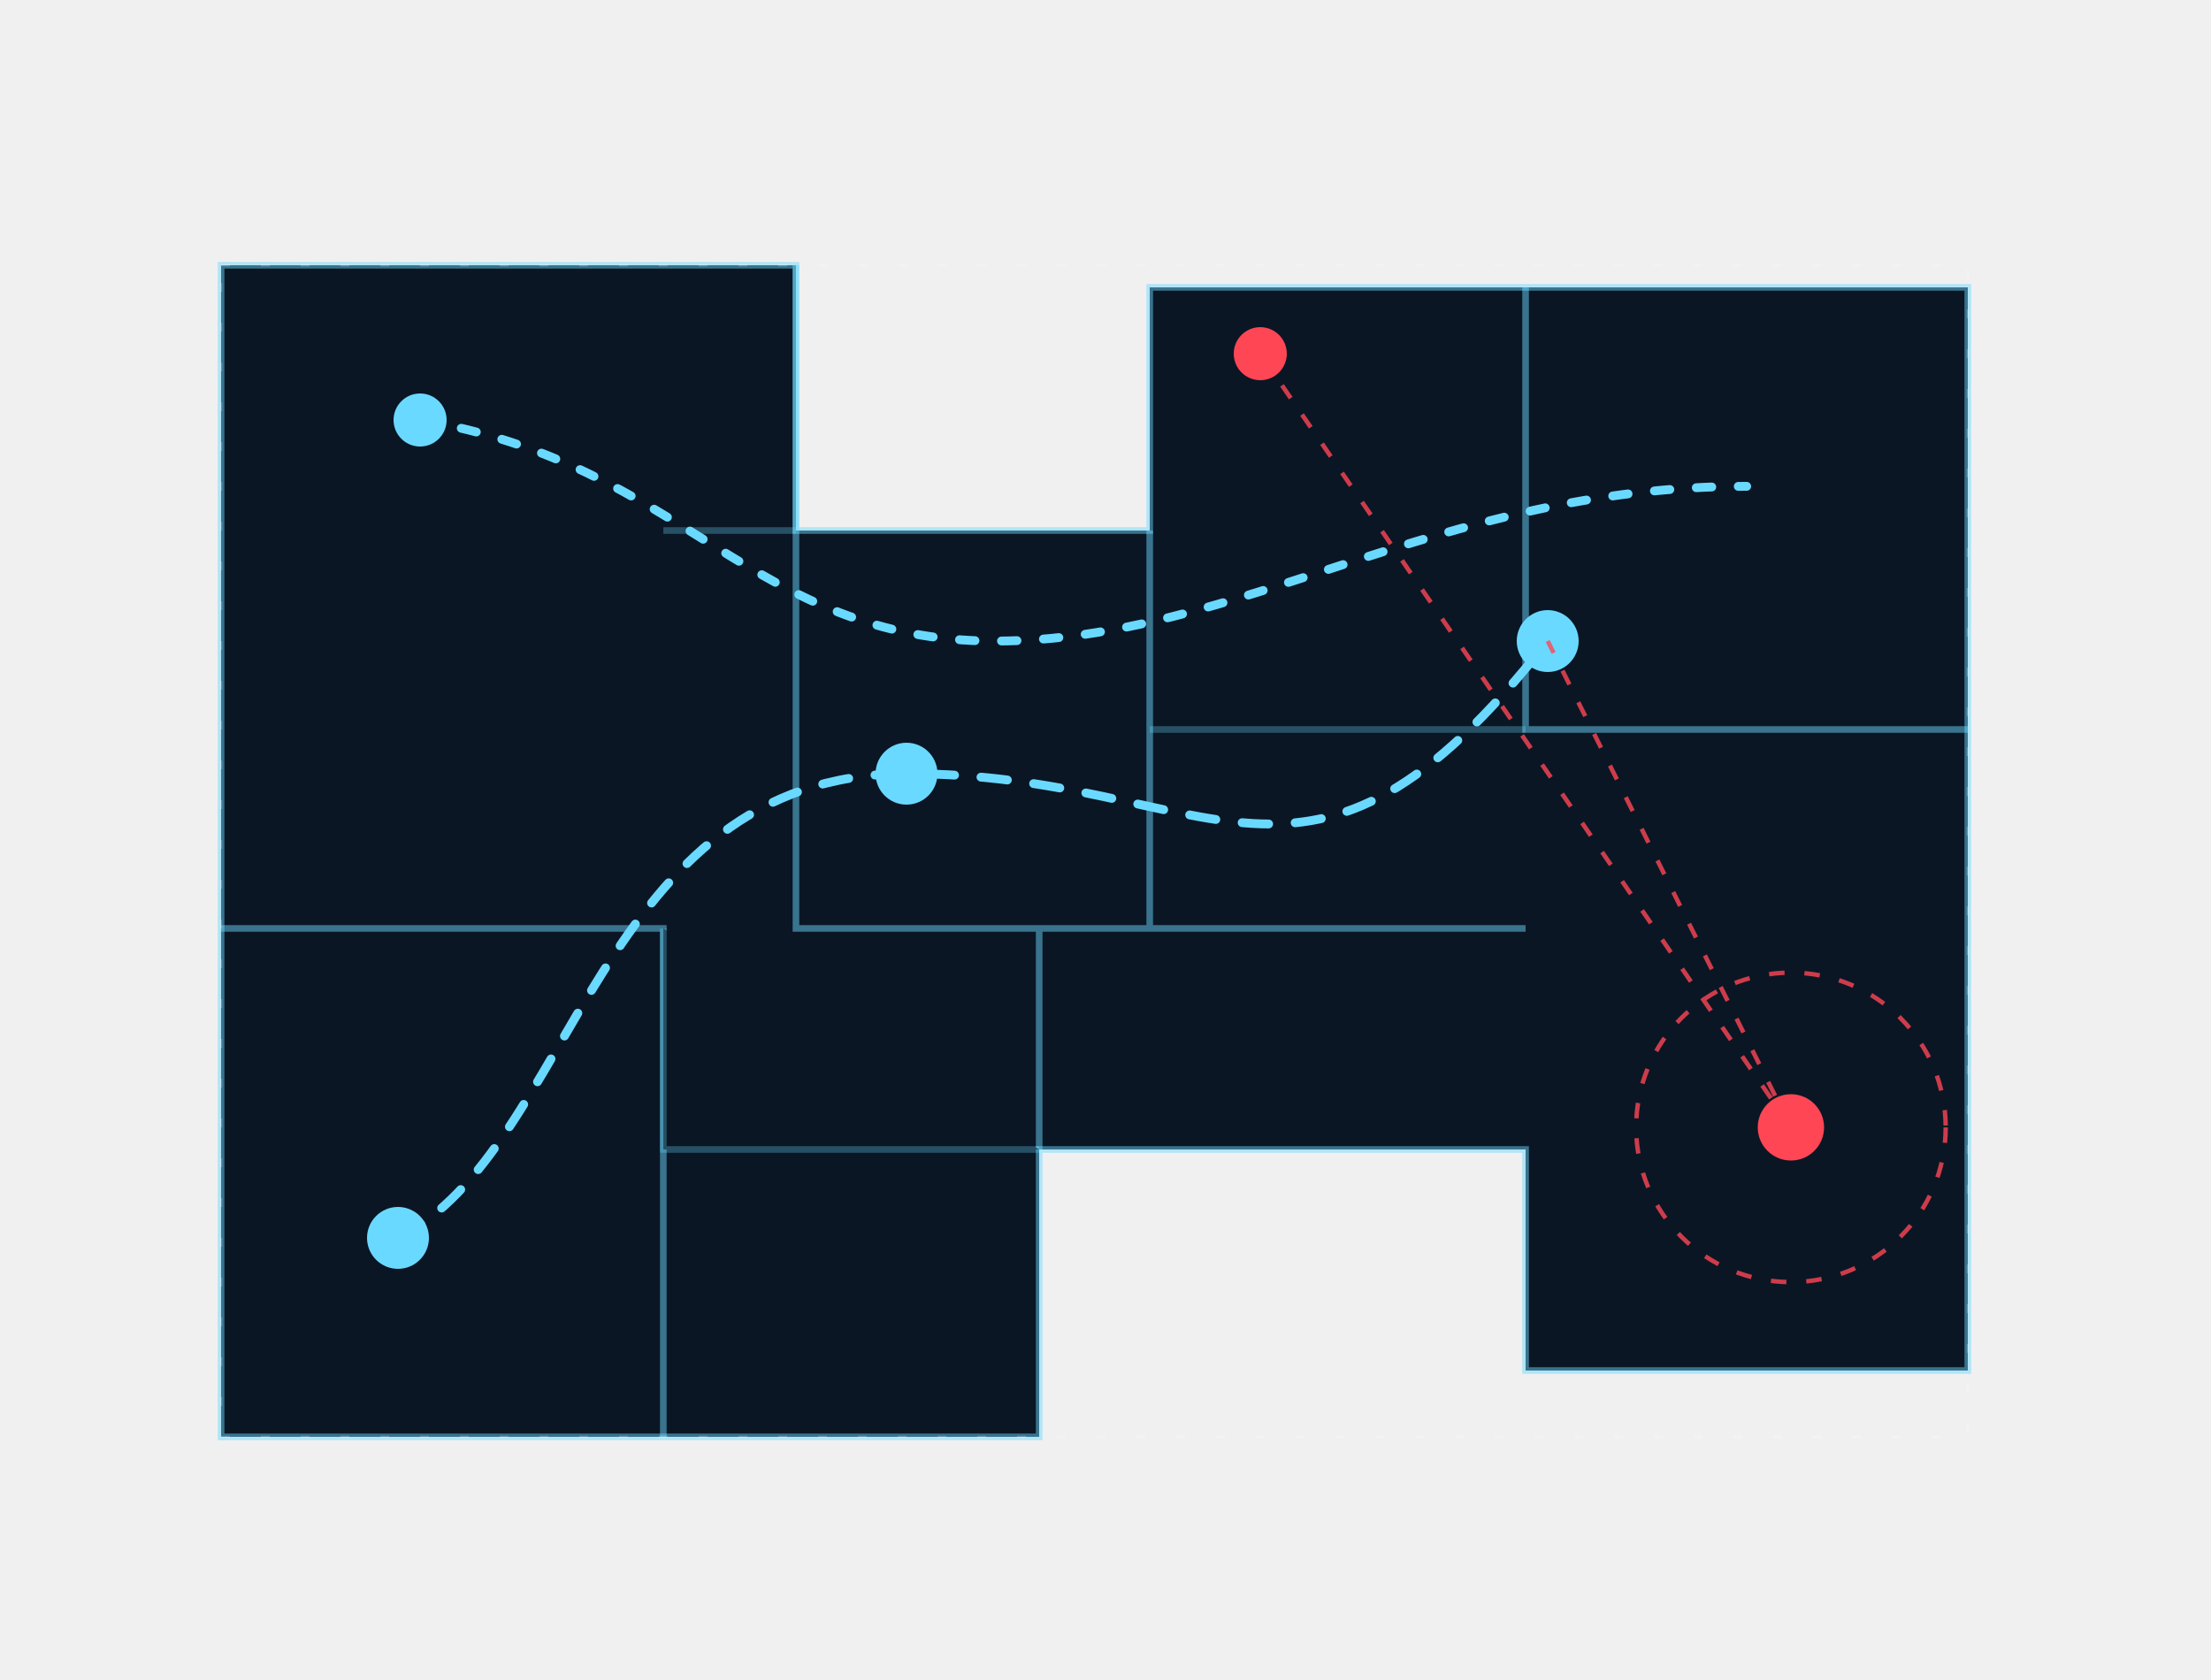
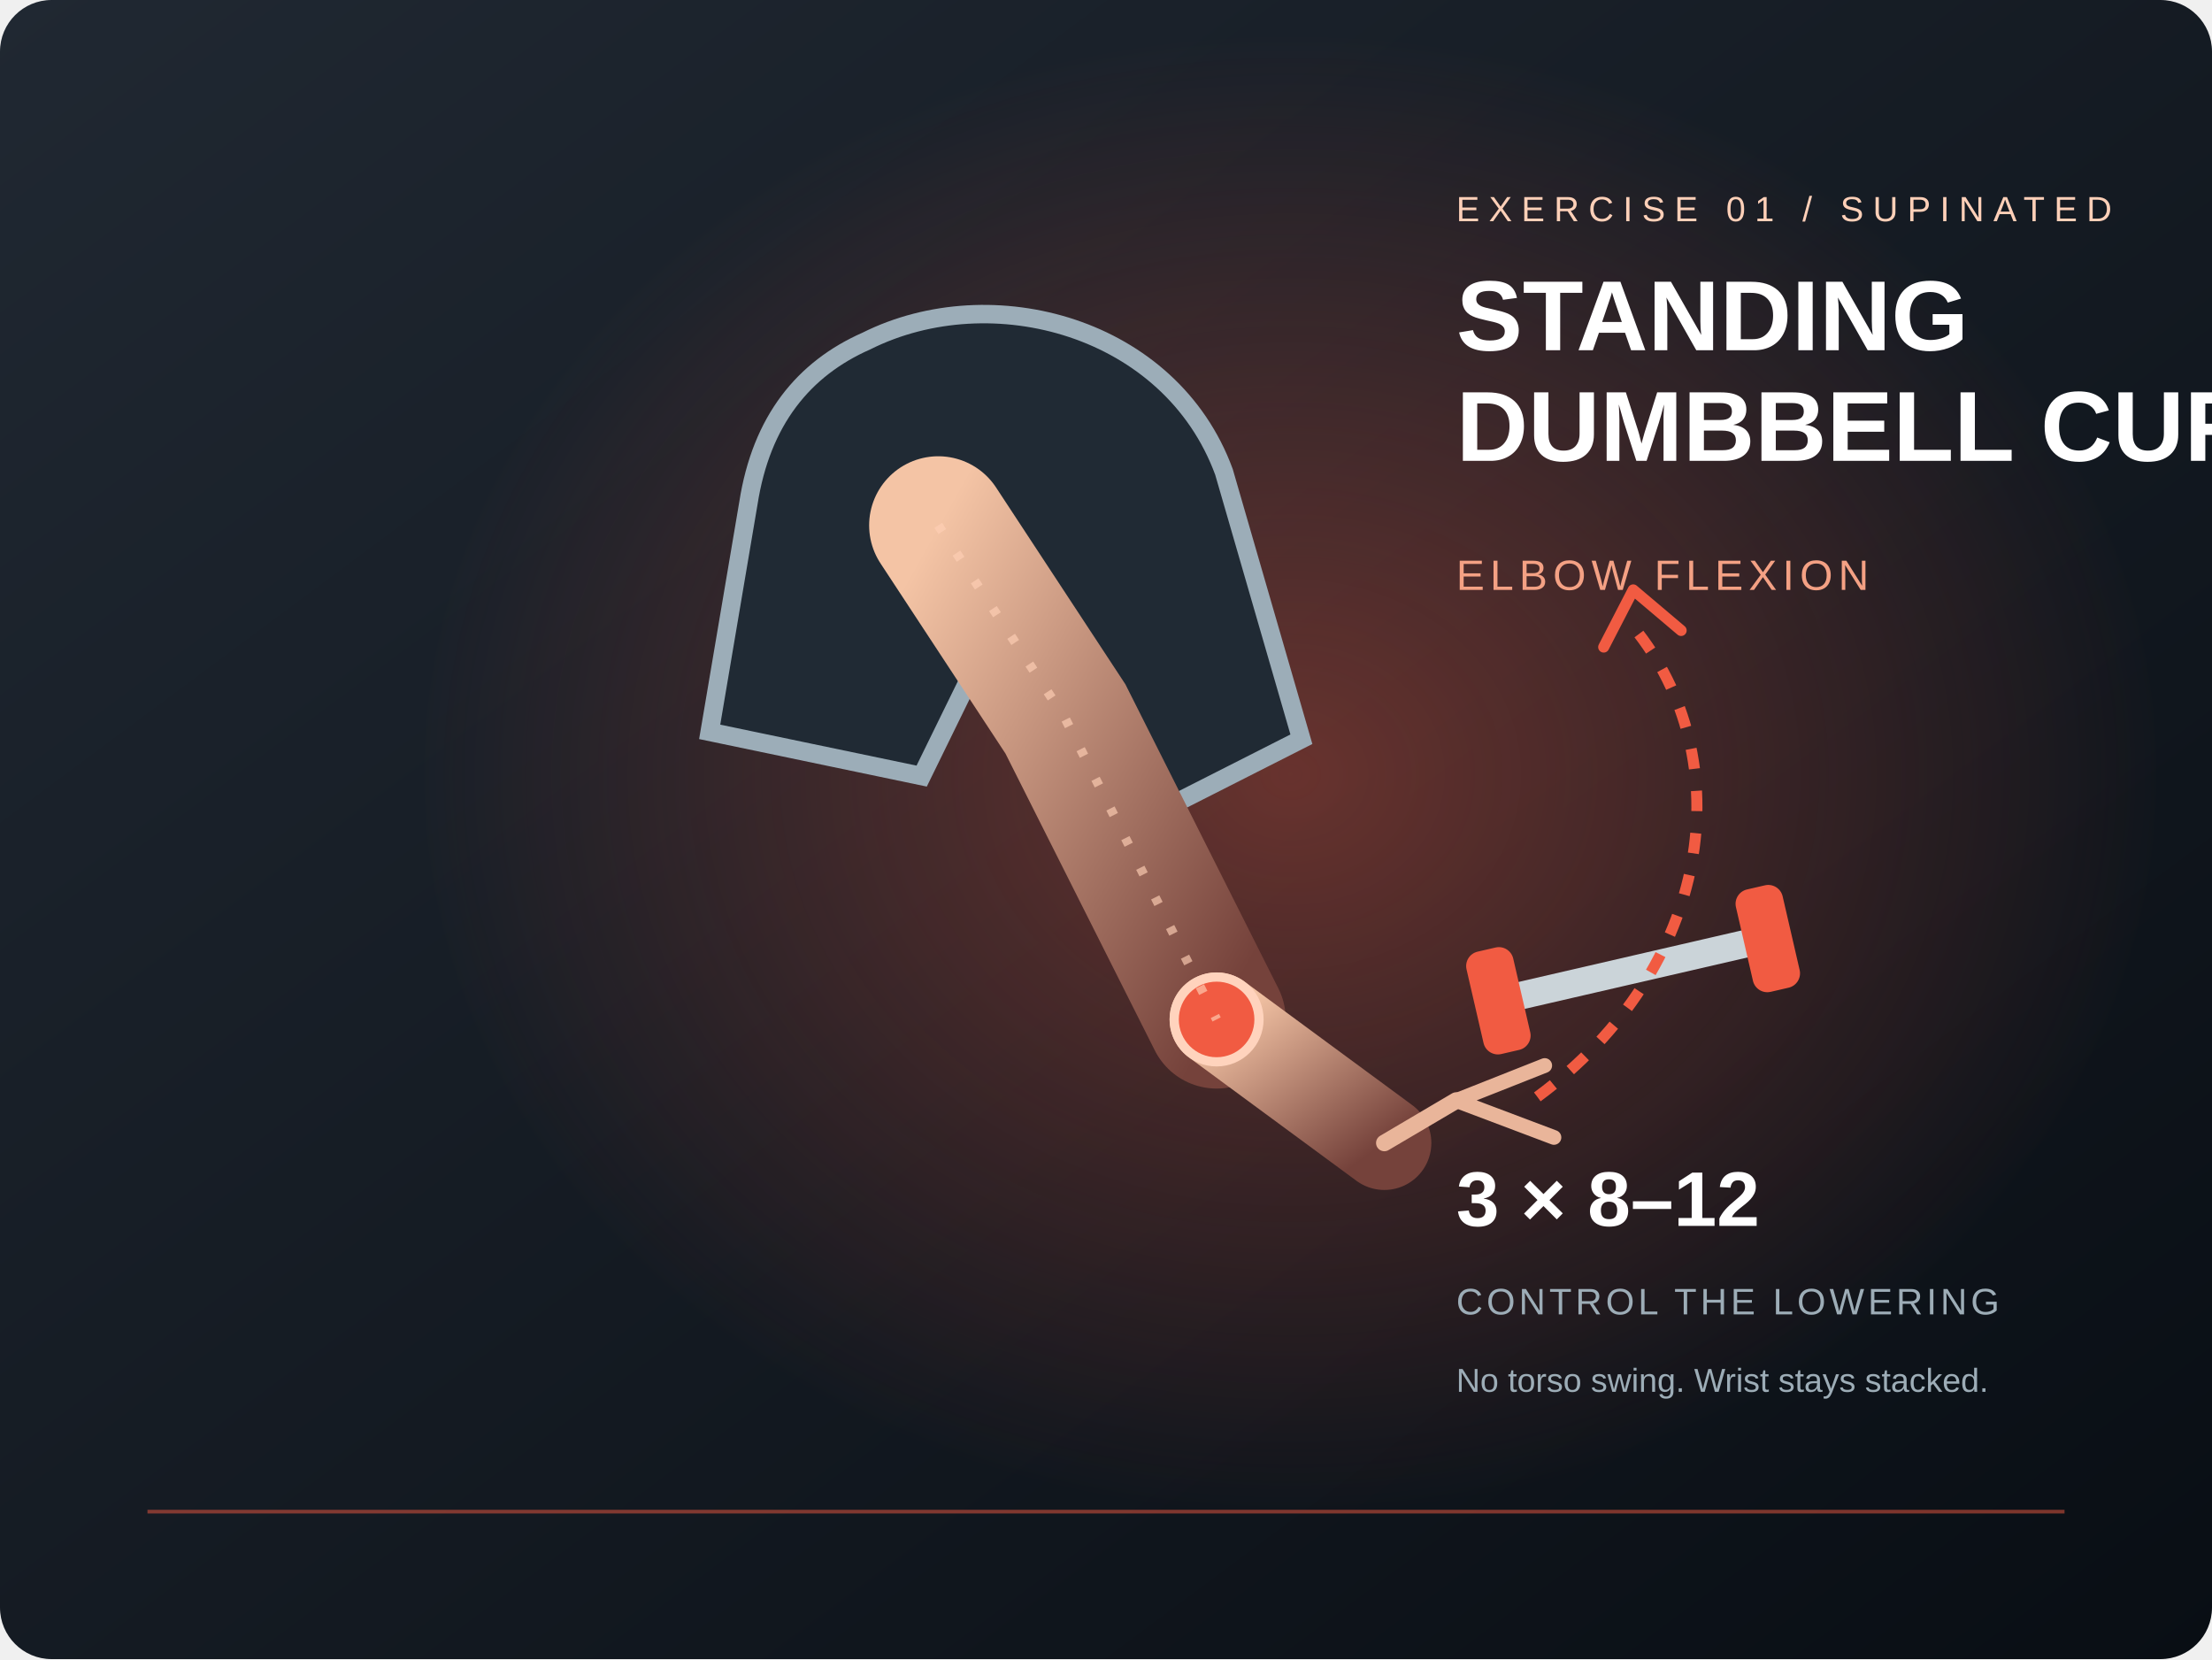
- <svg xmlns="http://www.w3.org/2000/svg" viewBox="0 0 1000 760">
-   <g fill="#0b1624" stroke="#6ad9ff" stroke-opacity=".48" stroke-width="3">
-     <path d="M100 120H360V240H520V130H890V620H690V520H470V650H100Z" />
-     <path d="M360 120V420H520V240M690 130V330H890M100 420H300V650M470 520V420H690" fill="none" />
-     <path d="M300 240H360M520 330H690M300 420V520H470" stroke-opacity=".3" />
+ <svg xmlns="http://www.w3.org/2000/svg" viewBox="0 0 1200 900">
+   <defs>
+     <linearGradient id="bg" y2="1">
+       <stop stop-color="#202832" />
+       <stop offset="1" stop-color="#090e14" />
+     </linearGradient>
+     <linearGradient id="body" x2="1" y2="1">
+       <stop stop-color="#f4c4a5" />
+       <stop offset="1" stop-color="#75423b" />
+     </linearGradient>
+     <radialGradient id="halo">
+       <stop stop-color="#f15b42" stop-opacity=".38" />
+       <stop offset="1" stop-color="#f15b42" stop-opacity="0" />
+     </radialGradient>
+   </defs>
+   <rect width="1200" height="900" rx="28" fill="url(#bg)" />
+   <ellipse cx="700" cy="420" rx="470" ry="400" fill="url(#halo)" />
+   <g transform="translate(110 75)">
+     <path d="M360 110C428 76 525 102 554 181L596 326L525 362L436 252L390 346L275 322L296 198C303 153 326 125 360 110Z" fill="#202a34" stroke="#9cadb8" stroke-width="10" />
+     <path d="M399 210L468 315L550 478" stroke="url(#body)" stroke-width="75" stroke-linecap="round" fill="none" />
+     <path d="M550 478L641 545" stroke="url(#body)" stroke-width="51" stroke-linecap="round" fill="none" />
+     <path d="M641 545L680 522" stroke="#e9b59a" stroke-width="9" stroke-linecap="round" />
+     <circle cx="550" cy="478" r="23" fill="#f15b42" stroke="#ffd3bd" stroke-width="5" />
+     <path d="M680 522L728 503M680 522L733 542" stroke="#e9b59a" stroke-width="8" stroke-linecap="round" />
+     <g transform="translate(708 459) rotate(-13)">
+       <rect x="-7" y="0" width="150" height="15" rx="7" fill="#cbd4d9" />
+       <rect x="-20" y="-21" width="26" height="57" rx="8" fill="#f15b42" />
+       <rect x="130" y="-21" width="26" height="57" rx="8" fill="#f15b42" />
+     </g>
+     <path d="M724 520C819 450 835 337 776 265" fill="none" stroke="#f15b42" stroke-width="6" stroke-dasharray="11 12" />
+     <path d="M760 276L776 245L802 267" fill="none" stroke="#f15b42" stroke-width="6" stroke-linecap="round" stroke-linejoin="round" />
+     <path d="M399 210L468 315L550 478" fill="none" stroke="#ffcfb5" stroke-width="5" stroke-dasharray="4 14" opacity=".65" />
  </g>
-   <g fill="none" stroke="#6ad9ff" stroke-width="4" stroke-linecap="round">
-     <path d="M180 560C260 520 270 350 410 350S590 430 700 290" stroke-dasharray="12 12" />
-     <path d="M190 190C310 210 340 290 450 290S650 220 790 220" stroke-dasharray="7 12" />
+   <g font-family="Arial,sans-serif">
+     <text x="790" y="120" fill="#ffd0b8" font-size="19" letter-spacing="5">EXERCISE 01 / SUPINATED</text>
+     <text x="790" y="190" fill="#fff" font-size="54" font-weight="800">STANDING</text>
+     <text x="790" y="250" fill="#fff" font-size="54" font-weight="800">DUMBBELL CURL</text>
+     <text x="790" y="320" fill="#f4a184" font-size="23" letter-spacing="3">ELBOW FLEXION</text>
+     <text x="790" y="665" fill="#fff" font-size="42" font-weight="800">3 × 8–12</text>
+     <text x="790" y="713" fill="#9dadb7" font-size="20" letter-spacing="2">CONTROL THE LOWERING</text>
+     <text x="790" y="755" fill="#9dadb7" font-size="18">No torso swing. Wrist stays stacked.</text>
  </g>
-   <g fill="#6ad9ff">
-     <circle cx="180" cy="560" r="14" />
-     <circle cx="410" cy="350" r="14" />
-     <circle cx="700" cy="290" r="14" />
-     <circle cx="190" cy="190" r="12" />
-   </g>
-   <g fill="#ff4655">
-     <circle cx="810" cy="510" r="15" />
-     <circle cx="570" cy="160" r="12" />
-   </g>
-   <g fill="none" stroke="#ff4655" stroke-width="2" stroke-dasharray="7 9" opacity=".8">
-     <circle cx="810" cy="510" r="70" />
-     <path d="M810 510L700 290M810 510L570 160" />
-   </g>
-   <g fill="none" stroke="#fff" stroke-opacity=".2">
-     <path d="M100 120H890V650H100Z" stroke-dasharray="4 14" />
-   </g>
+   <path d="M80 820H1120" stroke="#f15b42" stroke-opacity=".5" stroke-width="2" />
</svg>
